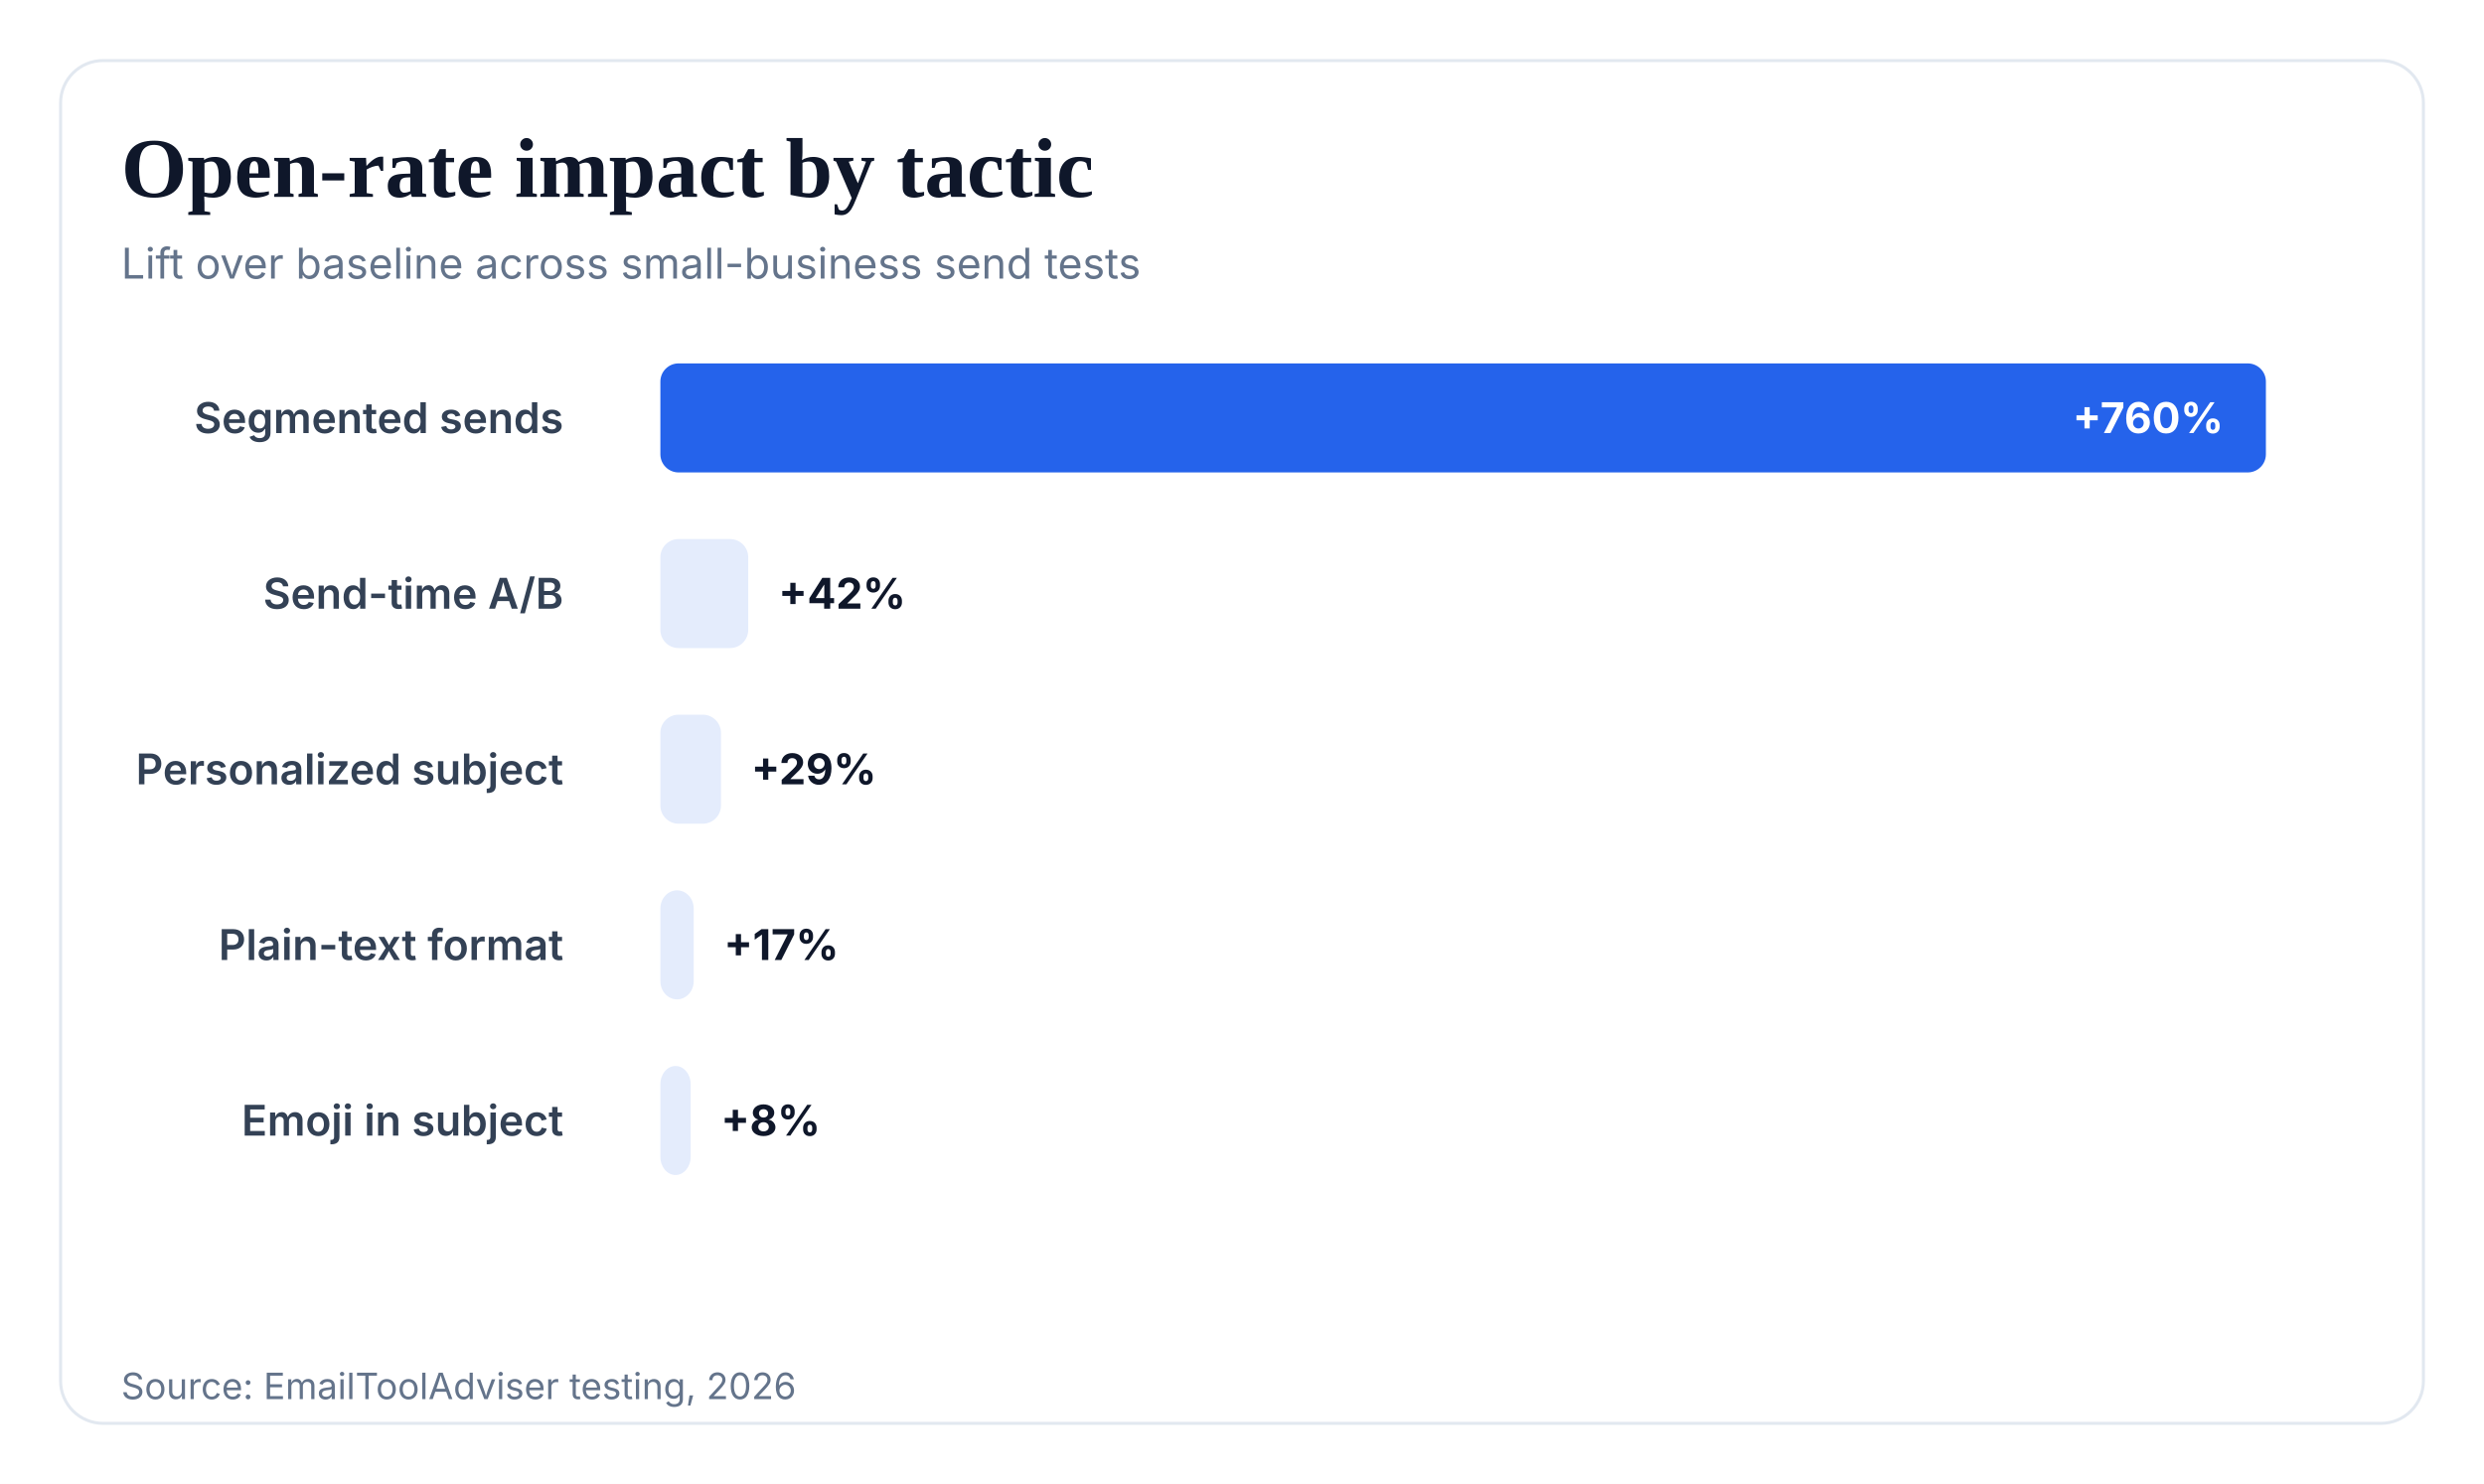
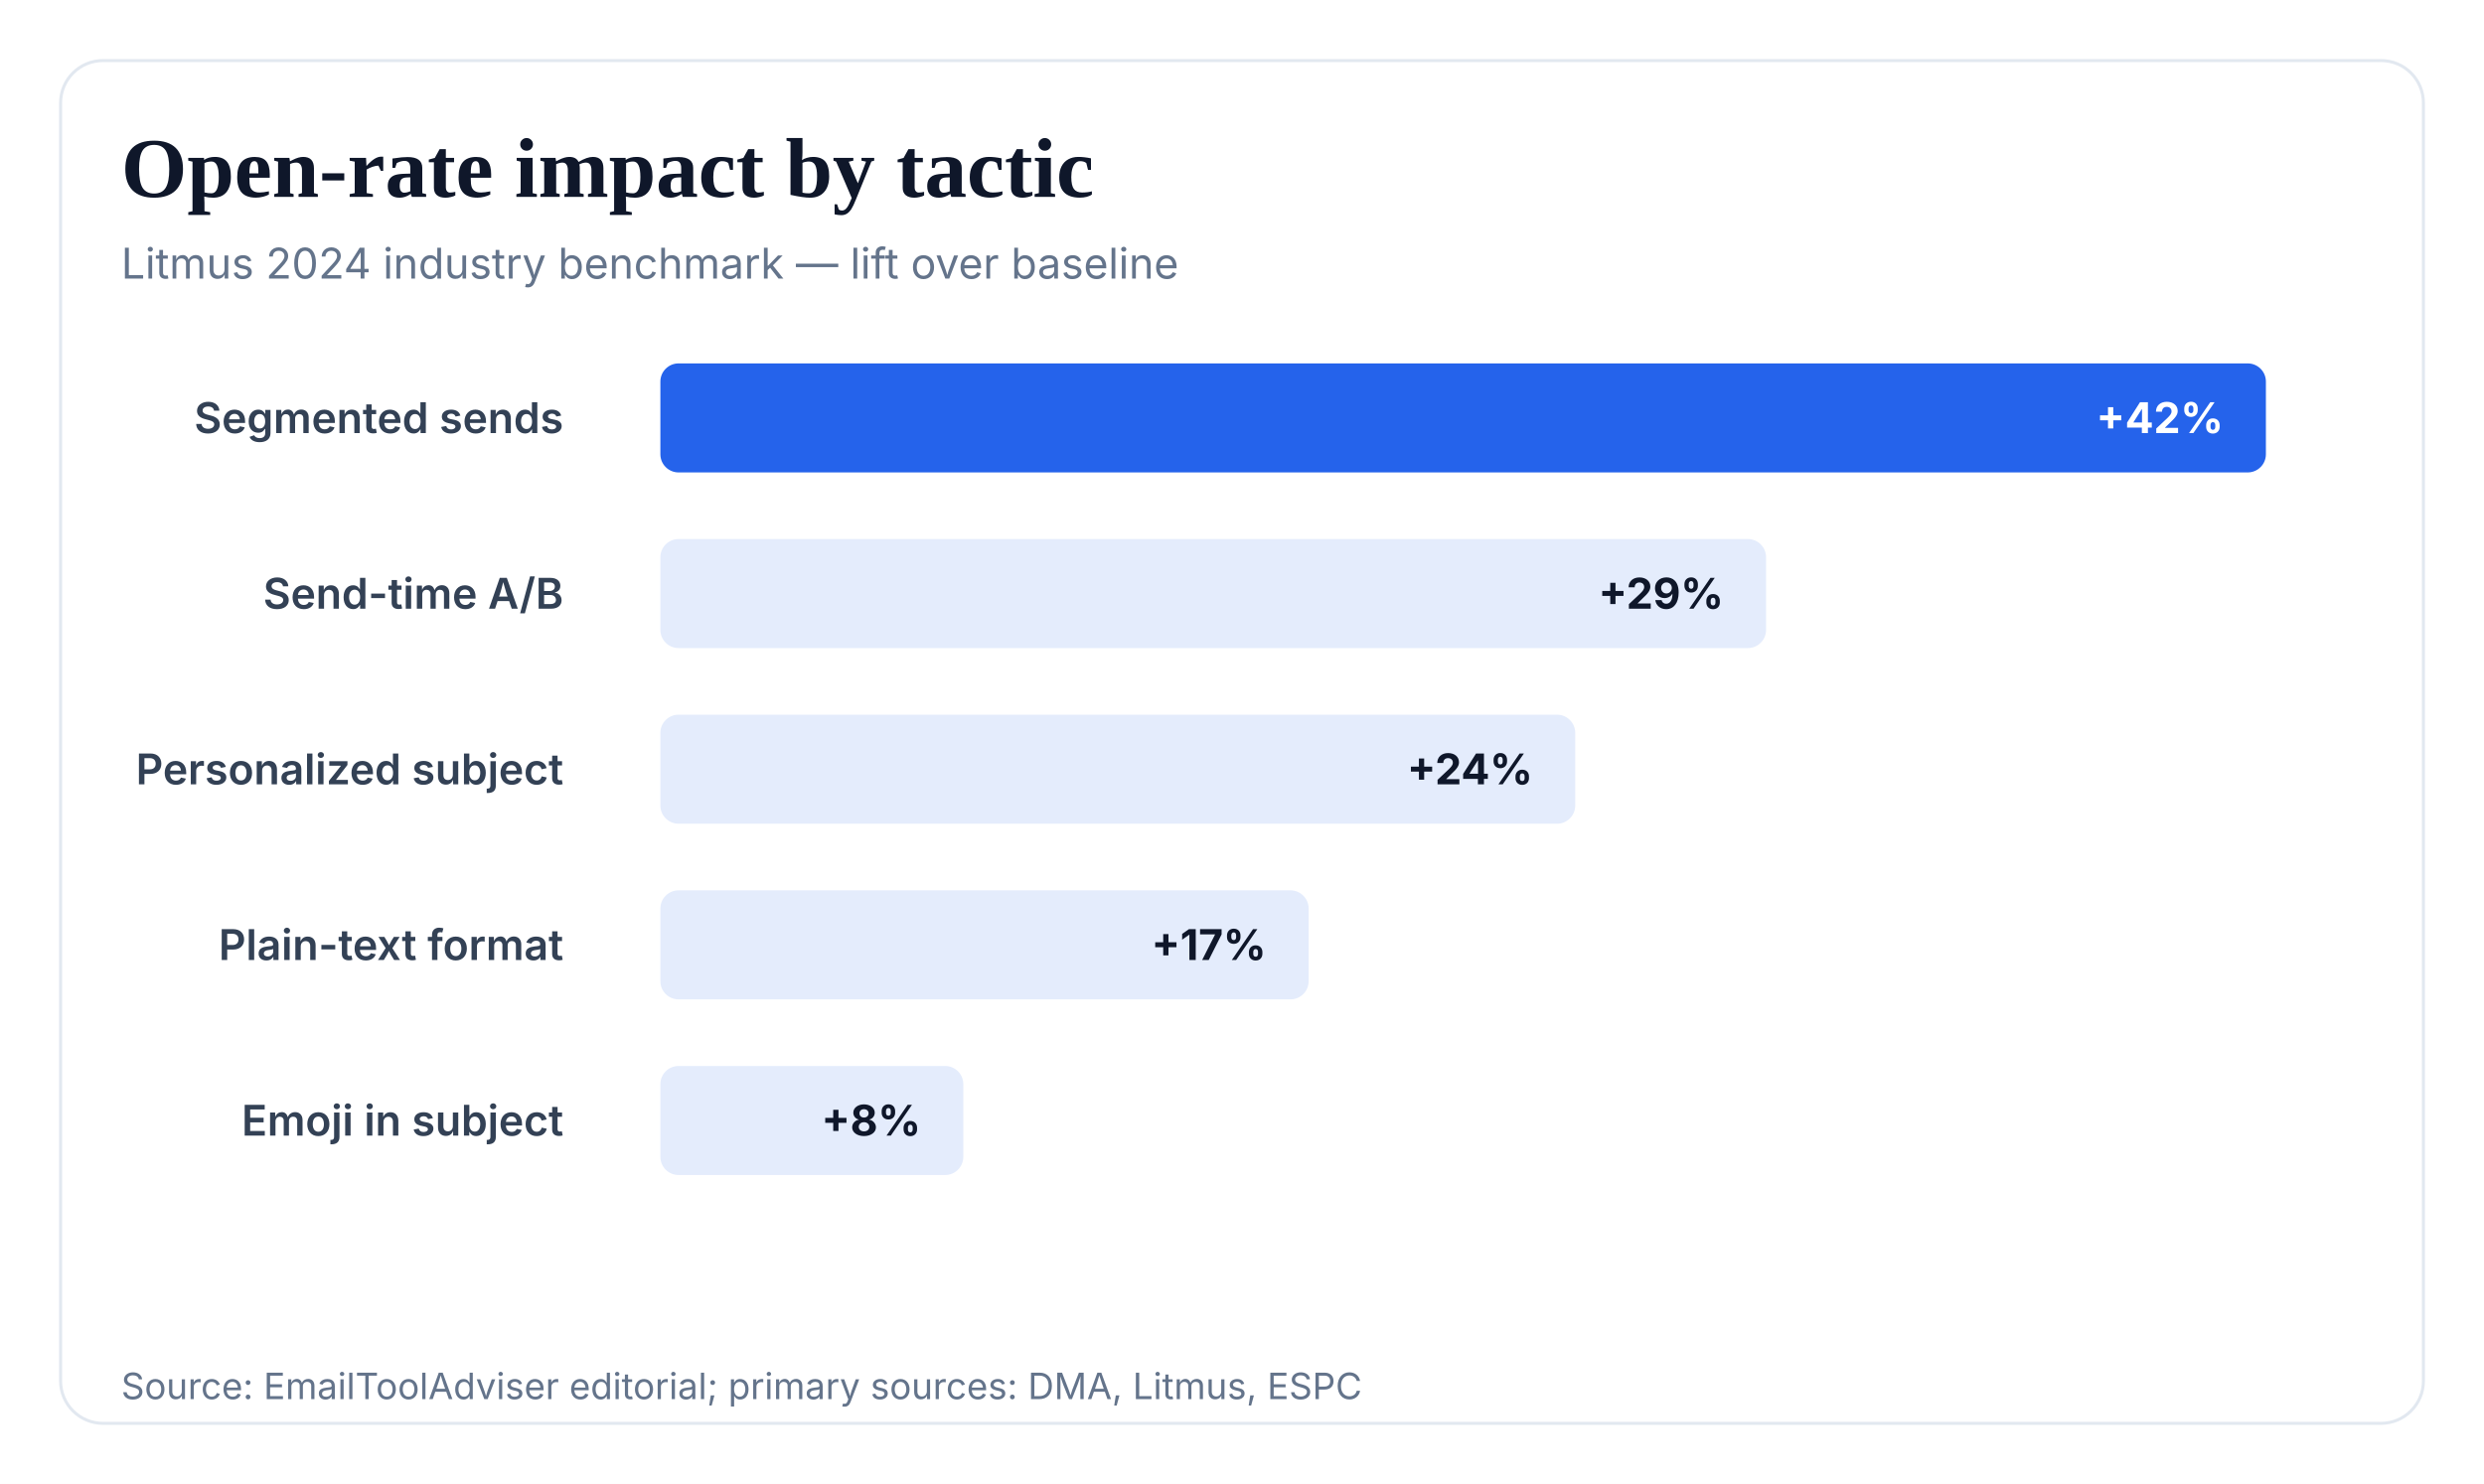
<svg xmlns="http://www.w3.org/2000/svg" viewBox="0 0 820 490" preserveAspectRatio="xMinYMin meet" role="img" style="width:100%;height:auto;">
  <style>
  .serif  { font-family: Georgia, 'Times New Roman', 'Playfair Display', serif; font-weight: 800; }
  .sans   { font-family: system-ui, -apple-system, BlinkMacSystemFont, 'Segoe UI', sans-serif; }
  .label  { font-family: system-ui, sans-serif; font-weight: 700; text-transform: uppercase; letter-spacing: 0.08em; }
</style>
  <rect width="820" height="490" fill="#ffffff" />
  <rect x="20" y="20" rx="14" ry="14" width="780" height="450" fill="#ffffff" stroke="#e2e8f0" stroke-width="1" />
  <text x="40" y="65" class="serif" font-size="28" fill="#0f172a">Open-rate impact by tactic</text>
-   <text x="40" y="92" class="sans" font-size="14" fill="#64748b">Lift over baseline across small-business send tests</text>
+   <text x="40" y="92" class="sans" font-size="14" fill="#64748b">Litmus 2024 industry benchmark — lift over baseline</text>
  <text x="186" y="143" class="sans" font-size="14" fill="#334155" text-anchor="end" font-weight="600">Segmented sends</text>
  <rect x="218" y="120" rx="6" ry="6" width="530" height="36" fill="#2563eb" />
-   <text x="734" y="143" class="sans" font-size="14" fill="#ffffff" text-anchor="end" font-weight="700">+760%</text>
+   <text x="734" y="143" class="sans" font-size="14" fill="#ffffff" text-anchor="end" font-weight="700">+42%</text>
  <text x="186" y="201" class="sans" font-size="14" fill="#334155" text-anchor="end" font-weight="600">Send-time A/B</text>
-   <rect x="218" y="178" rx="6" ry="6" width="29" height="36" fill="#e4ecfc" />
-   <text x="257" y="201" class="sans" font-size="14" fill="#0f172a" text-anchor="start" font-weight="700">+42%</text>
+   <rect x="218" y="178" rx="6" ry="6" width="365" height="36" fill="#e4ecfc" />
+   <text x="569" y="201" class="sans" font-size="14" fill="#0f172a" text-anchor="end" font-weight="700">+29%</text>
  <text x="186" y="259" class="sans" font-size="14" fill="#334155" text-anchor="end" font-weight="600">Personalized subject</text>
-   <rect x="218" y="236" rx="6" ry="6" width="20" height="36" fill="#e4ecfc" />
-   <text x="248" y="259" class="sans" font-size="14" fill="#0f172a" text-anchor="start" font-weight="700">+29%</text>
+   <rect x="218" y="236" rx="6" ry="6" width="302" height="36" fill="#e4ecfc" />
+   <text x="506" y="259" class="sans" font-size="14" fill="#0f172a" text-anchor="end" font-weight="700">+24%</text>
  <text x="186" y="317" class="sans" font-size="14" fill="#334155" text-anchor="end" font-weight="600">Plain-text format</text>
-   <rect x="218" y="294" rx="6" ry="6" width="11" height="36" fill="#e4ecfc" />
-   <text x="239" y="317" class="sans" font-size="14" fill="#0f172a" text-anchor="start" font-weight="700">+17%</text>
+   <rect x="218" y="294" rx="6" ry="6" width="214" height="36" fill="#e4ecfc" />
+   <text x="418" y="317" class="sans" font-size="14" fill="#0f172a" text-anchor="end" font-weight="700">+17%</text>
  <text x="186" y="375" class="sans" font-size="14" fill="#334155" text-anchor="end" font-weight="600">Emoji in subject</text>
-   <rect x="218" y="352" rx="6" ry="6" width="10" height="36" fill="#e4ecfc" />
-   <text x="238" y="375" class="sans" font-size="14" fill="#0f172a" text-anchor="start" font-weight="700">+8%</text>
-   <text x="40" y="462" class="sans" font-size="12" fill="#64748b">Source: EmailToolAdviser testing, 2026</text>
+   <rect x="218" y="352" rx="6" ry="6" width="100" height="36" fill="#e4ecfc" />
+   <text x="304" y="375" class="sans" font-size="14" fill="#0f172a" text-anchor="end" font-weight="700">+8%</text>
+   <text x="40" y="462" class="sans" font-size="12" fill="#64748b">Source: EmailToolAdviser editorial; primary sources: DMA, Litmus, ESPC</text>
</svg>
